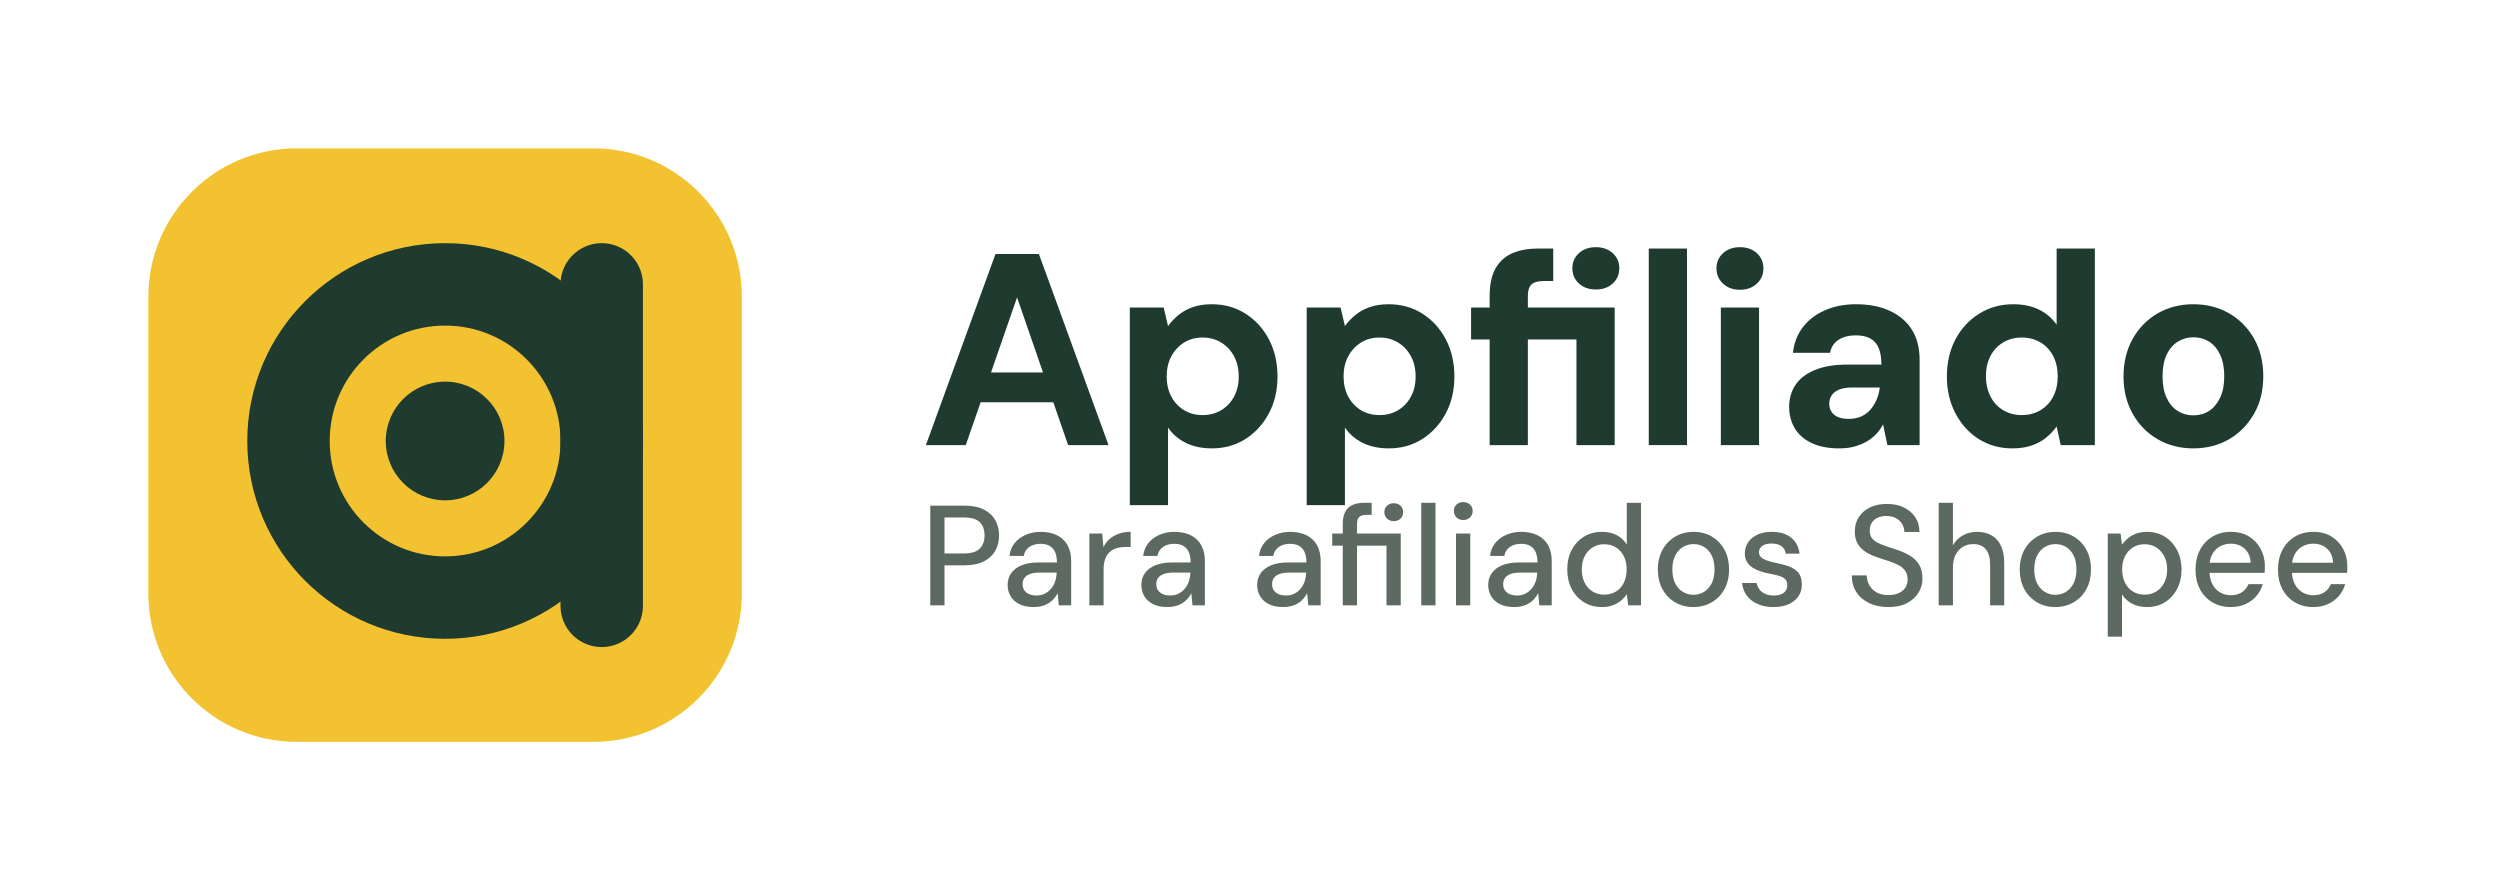
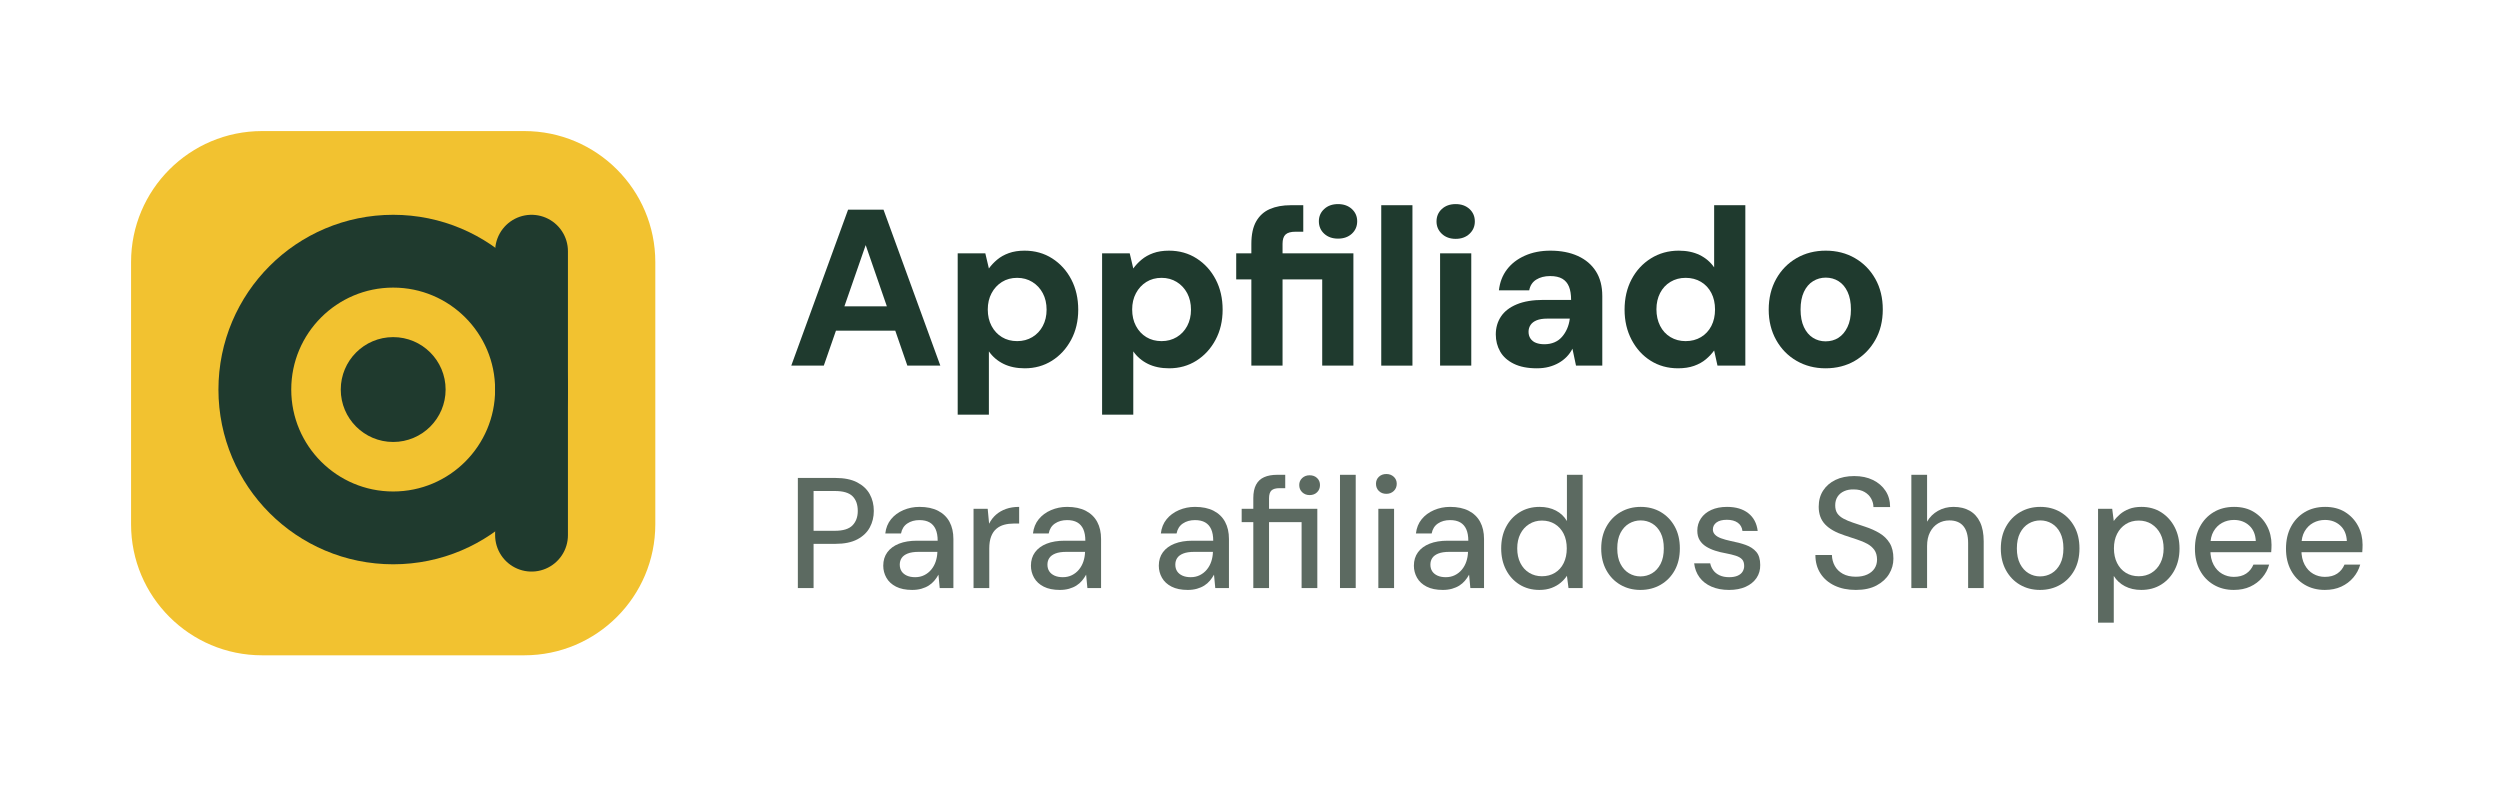
- <svg xmlns="http://www.w3.org/2000/svg" viewBox="0 0 674 240" width="674" height="240">
+ <svg xmlns="http://www.w3.org/2000/svg" viewBox="0 0 763 240" width="763" height="240">
  <defs />
  <rect x="40" y="40" width="160" height="160" rx="40.0" fill="#F2C230" />
  <g transform="translate(26.667 3.333) scale(4.44444)" fill="none" stroke="#1F3A2E" stroke-width="5" stroke-linecap="round">
    <circle cx="21" cy="26" r="9.5" />
    <path d="M30.5 16.5V36" />
    <circle cx="21" cy="26" r="3.6" fill="#1F3A2E" stroke="none" />
  </g>
  <g fill="#1F3A2E">
-     <path transform="translate(248.00 120.00) scale(0.0736 -0.0736)" d="M22 0 277 700H436L691 0H543L356 541L168 0ZM134 157 171 266H531L567 157Z" />
-     <path transform="translate(299.74 120.00) scale(0.0736 -0.0736)" d="M66 -220V504H190L206 436Q221 457 243.0 475.5Q265 494 295.5 505.0Q326 516 366 516Q436 516 490.5 481.0Q545 446 576.0 386.5Q607 327 607 251Q607 175 575.0 115.5Q543 56 489.0 22.0Q435 -12 367 -12Q312 -12 271.5 8.0Q231 28 206 64V-220ZM333 110Q371 110 401.0 128.0Q431 146 448.0 178.0Q465 210 465 251Q465 293 448.0 325.0Q431 357 401.0 375.5Q371 394 333 394Q294 394 264.5 375.5Q235 357 218.0 325.0Q201 293 201 252Q201 210 218.0 178.0Q235 146 264.5 128.0Q294 110 333 110Z" />
-     <path transform="translate(347.43 120.00) scale(0.0736 -0.0736)" d="M66 -220V504H190L206 436Q221 457 243.0 475.5Q265 494 295.5 505.0Q326 516 366 516Q436 516 490.5 481.0Q545 446 576.0 386.5Q607 327 607 251Q607 175 575.0 115.5Q543 56 489.0 22.0Q435 -12 367 -12Q312 -12 271.5 8.0Q231 28 206 64V-220ZM333 110Q371 110 401.0 128.0Q431 146 448.0 178.0Q465 210 465 251Q465 293 448.0 325.0Q431 357 401.0 375.5Q371 394 333 394Q294 394 264.5 375.5Q235 357 218.0 325.0Q201 293 201 252Q201 210 218.0 178.0Q235 146 264.5 128.0Q294 110 333 110Z" />
-     <path transform="translate(395.13 120.00) scale(0.0736 -0.0736)" d="M88 0V387H20V504H88V546Q88 610 110.0 648.0Q132 686 171.5 703.0Q211 720 265 720H321V601H286Q255 601 241.5 588.5Q228 576 228 547V504H546V0H406V387H228V0ZM477 570Q439 570 415.0 592.0Q391 614 391 648Q391 681 415.0 703.0Q439 725 477 725Q515 725 539.0 703.0Q563 681 563 648Q563 614 539.0 592.0Q515 570 477 570Z" />
-     <path transform="translate(439.65 120.00) scale(0.0736 -0.0736)" d="M66 0V720H206V0Z" />
-     <path transform="translate(458.86 120.00) scale(0.0736 -0.0736)" d="M69 0V504H209V0ZM139 569Q101 569 77.0 591.5Q53 614 53 647Q53 681 77.0 703.0Q101 725 139 725Q177 725 201.0 703.0Q225 681 225 647Q225 614 201.0 591.5Q177 569 139 569Z" />
-     <path transform="translate(478.52 120.00) scale(0.0736 -0.0736)" d="M236 -12Q174 -12 132.5 8.5Q91 29 71.5 63.5Q52 98 52 140Q52 185 75.0 220.0Q98 255 146.0 275.0Q194 295 266 295H390Q390 331 380.5 354.5Q371 378 350.5 390.0Q330 402 296 402Q259 402 233.5 386.0Q208 370 202 338H66Q72 392 102.0 431.5Q132 471 182.5 493.5Q233 516 297 516Q368 516 420.5 492.0Q473 468 501.5 423.0Q530 378 530 312V0H412L396 76Q386 56 370.5 40.0Q355 24 335.0 12.5Q315 1 290.5 -5.5Q266 -12 236 -12ZM270 96Q295 96 315.0 104.5Q335 113 349.0 129.0Q363 145 372.0 165.5Q381 186 384 210V211H283Q254 211 235.5 203.5Q217 196 208.0 182.5Q199 169 199 152Q199 134 208.0 121.0Q217 108 233.0 102.0Q249 96 270 96Z" />
-     <path transform="translate(521.20 120.00) scale(0.0736 -0.0736)" d="M290 -12Q221 -12 167.0 22.0Q113 56 81.5 116.0Q50 176 50 251Q50 328 81.5 387.5Q113 447 168.5 481.5Q224 516 293 516Q347 516 387.0 496.5Q427 477 452 441V720H592V0H467L452 68Q437 47 415.0 28.5Q393 10 362.0 -1.0Q331 -12 290 -12ZM324 110Q363 110 393.0 128.0Q423 146 439.5 178.0Q456 210 456 252Q456 294 439.5 326.0Q423 358 393.0 376.0Q363 394 324 394Q286 394 256.0 376.0Q226 358 209.5 326.0Q193 294 193 253Q193 211 209.5 178.5Q226 146 256.0 128.0Q286 110 324 110Z" />
-     <path transform="translate(568.82 120.00) scale(0.0736 -0.0736)" d="M305 -12Q233 -12 175.0 21.5Q117 55 83.5 115.0Q50 175 50 251Q50 329 83.5 389.0Q117 449 175.0 482.5Q233 516 306 516Q379 516 437.0 482.5Q495 449 528.5 389.5Q562 330 562 252Q562 174 528.0 114.5Q494 55 436.5 21.5Q379 -12 305 -12ZM305 109Q338 109 363.0 125.0Q388 141 403.5 173.0Q419 205 419 252Q419 299 404.0 331.0Q389 363 363.5 379.0Q338 395 306 395Q275 395 249.0 379.0Q223 363 208.0 331.0Q193 299 193 252Q193 205 208.0 173.0Q223 141 248.5 125.0Q274 109 305 109Z" />
+     <path transform="translate(240.00 111.59) scale(0.068 -0.068)" d="M22 0 277 700H436L691 0H543L356 541L168 0ZM134 157 171 266H531L567 157Z" />
+     <path transform="translate(287.80 111.59) scale(0.068 -0.068)" d="M66 -220V504H190L206 436Q221 457 243.0 475.5Q265 494 295.5 505.0Q326 516 366 516Q436 516 490.5 481.0Q545 446 576.0 386.5Q607 327 607 251Q607 175 575.0 115.5Q543 56 489.0 22.0Q435 -12 367 -12Q312 -12 271.5 8.0Q231 28 206 64V-220ZM333 110Q371 110 401.0 128.0Q431 146 448.0 178.0Q465 210 465 251Q465 293 448.0 325.0Q431 357 401.0 375.5Q371 394 333 394Q294 394 264.5 375.5Q235 357 218.0 325.0Q201 293 201 252Q201 210 218.0 178.0Q235 146 264.5 128.0Q294 110 333 110Z" />
+     <path transform="translate(331.87 111.59) scale(0.068 -0.068)" d="M66 -220V504H190L206 436Q221 457 243.0 475.5Q265 494 295.5 505.0Q326 516 366 516Q436 516 490.5 481.0Q545 446 576.0 386.5Q607 327 607 251Q607 175 575.0 115.5Q543 56 489.0 22.0Q435 -12 367 -12Q312 -12 271.5 8.0Q231 28 206 64V-220ZM333 110Q371 110 401.0 128.0Q431 146 448.0 178.0Q465 210 465 251Q465 293 448.0 325.0Q431 357 401.0 375.5Q371 394 333 394Q294 394 264.5 375.5Q235 357 218.0 325.0Q201 293 201 252Q201 210 218.0 178.0Q235 146 264.5 128.0Q294 110 333 110Z" />
+     <path transform="translate(375.93 111.59) scale(0.068 -0.068)" d="M88 0V387H20V504H88V546Q88 610 110.0 648.0Q132 686 171.5 703.0Q211 720 265 720H321V601H286Q255 601 241.5 588.5Q228 576 228 547V504H546V0H406V387H228V0ZM477 570Q439 570 415.0 592.0Q391 614 391 648Q391 681 415.0 703.0Q439 725 477 725Q515 725 539.0 703.0Q563 681 563 648Q563 614 539.0 592.0Q515 570 477 570Z" />
+     <path transform="translate(417.07 111.59) scale(0.068 -0.068)" d="M66 0V720H206V0Z" />
+     <path transform="translate(434.82 111.59) scale(0.068 -0.068)" d="M69 0V504H209V0ZM139 569Q101 569 77.0 591.5Q53 614 53 647Q53 681 77.0 703.0Q101 725 139 725Q177 725 201.0 703.0Q225 681 225 647Q225 614 201.0 591.5Q177 569 139 569Z" />
+     <path transform="translate(452.98 111.59) scale(0.068 -0.068)" d="M236 -12Q174 -12 132.5 8.5Q91 29 71.5 63.5Q52 98 52 140Q52 185 75.0 220.0Q98 255 146.0 275.0Q194 295 266 295H390Q390 331 380.5 354.5Q371 378 350.5 390.0Q330 402 296 402Q259 402 233.5 386.0Q208 370 202 338H66Q72 392 102.0 431.5Q132 471 182.5 493.5Q233 516 297 516Q368 516 420.5 492.0Q473 468 501.5 423.0Q530 378 530 312V0H412L396 76Q386 56 370.5 40.0Q355 24 335.0 12.5Q315 1 290.5 -5.5Q266 -12 236 -12ZM270 96Q295 96 315.0 104.5Q335 113 349.0 129.0Q363 145 372.0 165.5Q381 186 384 210V211H283Q254 211 235.5 203.5Q217 196 208.0 182.5Q199 169 199 152Q199 134 208.0 121.0Q217 108 233.0 102.0Q249 96 270 96Z" />
+     <path transform="translate(492.42 111.59) scale(0.068 -0.068)" d="M290 -12Q221 -12 167.0 22.0Q113 56 81.5 116.0Q50 176 50 251Q50 328 81.5 387.5Q113 447 168.5 481.5Q224 516 293 516Q347 516 387.0 496.5Q427 477 452 441V720H592V0H467L452 68Q437 47 415.0 28.5Q393 10 362.0 -1.0Q331 -12 290 -12ZM324 110Q363 110 393.0 128.0Q423 146 439.5 178.0Q456 210 456 252Q456 294 439.5 326.0Q423 358 393.0 376.0Q363 394 324 394Q286 394 256.0 376.0Q226 358 209.5 326.0Q193 294 193 253Q193 211 209.5 178.5Q226 146 256.0 128.0Q286 110 324 110Z" />
+     <path transform="translate(536.41 111.59) scale(0.068 -0.068)" d="M305 -12Q233 -12 175.0 21.5Q117 55 83.5 115.0Q50 175 50 251Q50 329 83.5 389.0Q117 449 175.0 482.5Q233 516 306 516Q379 516 437.0 482.5Q495 449 528.5 389.5Q562 330 562 252Q562 174 528.0 114.5Q494 55 436.5 21.5Q379 -12 305 -12ZM305 109Q338 109 363.0 125.0Q388 141 403.5 173.0Q419 205 419 252Q419 299 404.0 331.0Q389 363 363.5 379.0Q338 395 306 395Q275 395 249.0 379.0Q223 363 208.0 331.0Q193 299 193 252Q193 205 208.0 173.0Q223 141 248.5 125.0Q274 109 305 109Z" />
  </g>
  <g fill="#5C6A61">
-     <path transform="translate(248.00 163.20) scale(0.0384 -0.0384)" d="M73 0V700H312Q396 700 450.0 672.0Q504 644 530.0 597.0Q556 550 556 490Q556 433 530.5 385.5Q505 338 451.0 309.5Q397 281 312 281H173V0ZM173 364H308Q387 364 420.5 398.5Q454 433 454 490Q454 551 420.5 584.0Q387 617 308 617H173Z" />
-     <path transform="translate(269.70 163.20) scale(0.0384 -0.0384)" d="M235 -12Q173 -12 132.0 9.0Q91 30 71.0 65.5Q51 101 51 142Q51 192 77.0 227.5Q103 263 151.0 282.0Q199 301 266 301H397Q397 345 384.0 374.0Q371 403 345.5 417.5Q320 432 281 432Q236 432 204.0 410.5Q172 389 164 347H64Q70 400 100.5 437.5Q131 475 179.0 495.5Q227 516 281 516Q352 516 400.0 491.0Q448 466 472.5 420.5Q497 375 497 312V0H410L402 85Q391 65 376.0 47.0Q361 29 340.5 16.0Q320 3 293.5 -4.5Q267 -12 235 -12ZM254 69Q286 69 312.0 82.0Q338 95 356.5 117.5Q375 140 384.5 168.5Q394 197 395 227V230H276Q233 230 206.5 219.5Q180 209 168.0 191.0Q156 173 156 149Q156 124 167.5 106.5Q179 89 201.0 79.0Q223 69 254 69Z" />
-     <path transform="translate(291.08 163.20) scale(0.0384 -0.0384)" d="M68 0V504H158L167 409Q184 443 211.0 466.5Q238 490 274.5 503.0Q311 516 358 516V410H322Q291 410 263.0 402.5Q235 395 213.5 377.0Q192 359 180.0 328.0Q168 297 168 251V0Z" />
-     <path transform="translate(305.75 163.20) scale(0.0384 -0.0384)" d="M235 -12Q173 -12 132.0 9.0Q91 30 71.0 65.5Q51 101 51 142Q51 192 77.0 227.5Q103 263 151.0 282.0Q199 301 266 301H397Q397 345 384.0 374.0Q371 403 345.5 417.5Q320 432 281 432Q236 432 204.0 410.5Q172 389 164 347H64Q70 400 100.5 437.5Q131 475 179.0 495.5Q227 516 281 516Q352 516 400.0 491.0Q448 466 472.5 420.5Q497 375 497 312V0H410L402 85Q391 65 376.0 47.0Q361 29 340.5 16.0Q320 3 293.5 -4.5Q267 -12 235 -12ZM254 69Q286 69 312.0 82.0Q338 95 356.5 117.5Q375 140 384.5 168.5Q394 197 395 227V230H276Q233 230 206.5 219.5Q180 209 168.0 191.0Q156 173 156 149Q156 124 167.5 106.5Q179 89 201.0 79.0Q223 69 254 69Z" />
-     <path transform="translate(336.97 163.20) scale(0.0384 -0.0384)" d="M235 -12Q173 -12 132.0 9.0Q91 30 71.0 65.5Q51 101 51 142Q51 192 77.0 227.5Q103 263 151.0 282.0Q199 301 266 301H397Q397 345 384.0 374.0Q371 403 345.5 417.5Q320 432 281 432Q236 432 204.0 410.5Q172 389 164 347H64Q70 400 100.5 437.5Q131 475 179.0 495.5Q227 516 281 516Q352 516 400.0 491.0Q448 466 472.5 420.5Q497 375 497 312V0H410L402 85Q391 65 376.0 47.0Q361 29 340.5 16.0Q320 3 293.5 -4.5Q267 -12 235 -12ZM254 69Q286 69 312.0 82.0Q338 95 356.5 117.5Q375 140 384.5 168.5Q394 197 395 227V230H276Q233 230 206.5 219.5Q180 209 168.0 191.0Q156 173 156 149Q156 124 167.5 106.5Q179 89 201.0 79.0Q223 69 254 69Z" />
-     <path transform="translate(358.36 163.20) scale(0.0384 -0.0384)" d="M95 0V419H21V504H95V572Q95 624 112.5 657.0Q130 690 164.0 705.0Q198 720 246 720H298V635H262Q226 635 210.5 620.5Q195 606 195 570V504H502V0H402V419H195V0ZM453 591Q425 591 406.0 609.0Q387 627 387 655Q387 682 406.0 699.5Q425 717 453 717Q482 717 500.5 699.5Q519 682 519 655Q519 627 500.5 609.0Q482 591 453 591Z" />
-     <path transform="translate(380.56 163.20) scale(0.0384 -0.0384)" d="M68 0V720H168V0Z" />
-     <path transform="translate(389.66 163.20) scale(0.0384 -0.0384)" d="M75 0V504H175V0ZM126 599Q97 599 78.5 617.0Q60 635 60 663Q60 690 78.5 707.5Q97 725 126 725Q154 725 173.0 707.5Q192 690 192 663Q192 635 173.0 617.0Q154 599 126 599Z" />
-     <path transform="translate(399.26 163.20) scale(0.0384 -0.0384)" d="M235 -12Q173 -12 132.0 9.0Q91 30 71.0 65.5Q51 101 51 142Q51 192 77.0 227.5Q103 263 151.0 282.0Q199 301 266 301H397Q397 345 384.0 374.0Q371 403 345.5 417.5Q320 432 281 432Q236 432 204.0 410.5Q172 389 164 347H64Q70 400 100.5 437.5Q131 475 179.0 495.5Q227 516 281 516Q352 516 400.0 491.0Q448 466 472.5 420.5Q497 375 497 312V0H410L402 85Q391 65 376.0 47.0Q361 29 340.5 16.0Q320 3 293.5 -4.5Q267 -12 235 -12ZM254 69Q286 69 312.0 82.0Q338 95 356.5 117.5Q375 140 384.5 168.5Q394 197 395 227V230H276Q233 230 206.5 219.5Q180 209 168.0 191.0Q156 173 156 149Q156 124 167.5 106.5Q179 89 201.0 79.0Q223 69 254 69Z" />
-     <path transform="translate(420.65 163.20) scale(0.0384 -0.0384)" d="M292 -12Q220 -12 165.0 22.5Q110 57 79.5 116.5Q49 176 49 252Q49 329 79.5 388.0Q110 447 165.5 481.5Q221 516 293 516Q352 516 397.0 492.5Q442 469 467 426V720H567V0H477L467 78Q452 55 428.0 34.5Q404 14 370.0 1.0Q336 -12 292 -12ZM308 75Q355 75 391.0 97.0Q427 119 446.5 159.0Q466 199 466 252Q466 305 446.5 344.5Q427 384 391.0 406.5Q355 429 308 429Q263 429 227.0 406.5Q191 384 171.0 344.5Q151 305 151 252Q151 199 171.0 159.0Q191 119 227.0 97.0Q263 75 308 75Z" />
-     <path transform="translate(445.07 163.20) scale(0.0384 -0.0384)" d="M298 -12Q227 -12 170.5 21.0Q114 54 81.5 113.5Q49 173 49 251Q49 331 82.0 390.5Q115 450 172.0 483.0Q229 516 300 516Q372 516 428.0 483.0Q484 450 516.5 391.0Q549 332 549 252Q549 172 516.5 113.0Q484 54 427.0 21.0Q370 -12 298 -12ZM298 74Q339 74 372.5 94.0Q406 114 426.5 153.5Q447 193 447 252Q447 311 427.0 350.5Q407 390 373.5 410.0Q340 430 300 430Q260 430 226.0 410.0Q192 390 171.5 350.5Q151 311 151 252Q151 193 171.5 153.5Q192 114 225.5 94.0Q259 74 298 74Z" />
-     <path transform="translate(468.07 163.20) scale(0.0384 -0.0384)" d="M263 -12Q199 -12 151.0 9.0Q103 30 75.0 68.0Q47 106 41 157H143Q148 133 162.5 113.0Q177 93 202.5 81.0Q228 69 263 69Q296 69 317.5 78.5Q339 88 349.0 104.5Q359 121 359 140Q359 168 345.5 182.5Q332 197 305.5 205.5Q279 214 242 221Q207 227 174.5 237.5Q142 248 116.5 264.0Q91 280 76.0 304.5Q61 329 61 365Q61 408 84.0 442.5Q107 477 149.5 496.5Q192 516 250 516Q334 516 385.0 476.0Q436 436 445 363H348Q344 397 318.0 415.5Q292 434 249 434Q206 434 183.0 417.0Q160 400 160 372Q160 354 173.0 340.0Q186 326 211.5 316.5Q237 307 274 299Q327 289 369.0 274.0Q411 259 436.0 230.0Q461 201 461 147Q462 100 437.5 64.0Q413 28 368.5 8.0Q324 -12 263 -12Z" />
-     <path transform="translate(497.52 163.20) scale(0.0384 -0.0384)" d="M302 -12Q225 -12 167.0 15.5Q109 43 77.0 93.0Q45 143 45 210H150Q151 172 168.5 140.5Q186 109 219.5 90.5Q253 72 302 72Q344 72 374.5 86.0Q405 100 421.0 124.5Q437 149 437 181Q437 218 420.0 242.0Q403 266 374.5 281.5Q346 297 308.5 309.0Q271 321 230 335Q147 362 106.5 405.0Q66 448 66 517Q66 576 94.0 619.5Q122 663 172.5 687.5Q223 712 292 712Q360 712 411.0 687.0Q462 662 491.0 618.0Q520 574 520 515H414Q414 542 400.0 568.0Q386 594 358.0 610.5Q330 627 289 627Q255 628 228.0 616.0Q201 604 186.0 581.0Q171 558 171 526Q171 494 184.5 474.5Q198 455 224.0 441.0Q250 427 284.5 415.5Q319 404 361 390Q413 373 453.5 348.5Q494 324 517.5 285.5Q541 247 541 187Q541 135 514.0 90.0Q487 45 434.0 16.5Q381 -12 302 -12Z" />
-     <path transform="translate(520.06 163.20) scale(0.0384 -0.0384)" d="M68 0V720H168V422Q193 466 237.5 491.0Q282 516 336 516Q396 516 439.0 491.5Q482 467 505.0 418.5Q528 370 528 297V0H429V286Q429 357 399.0 393.5Q369 430 310 430Q270 430 238.0 411.0Q206 392 187.0 355.5Q168 319 168 267V0Z" />
-     <path transform="translate(542.64 163.20) scale(0.0384 -0.0384)" d="M298 -12Q227 -12 170.5 21.0Q114 54 81.5 113.5Q49 173 49 251Q49 331 82.0 390.5Q115 450 172.0 483.0Q229 516 300 516Q372 516 428.0 483.0Q484 450 516.5 391.0Q549 332 549 252Q549 172 516.5 113.0Q484 54 427.0 21.0Q370 -12 298 -12ZM298 74Q339 74 372.5 94.0Q406 114 426.5 153.5Q447 193 447 252Q447 311 427.0 350.5Q407 390 373.5 410.0Q340 430 300 430Q260 430 226.0 410.0Q192 390 171.5 350.5Q151 311 151 252Q151 193 171.5 153.5Q192 114 225.5 94.0Q259 74 298 74Z" />
-     <path transform="translate(565.64 163.20) scale(0.0384 -0.0384)" d="M68 -220V504H158L168 426Q184 449 208.0 469.5Q232 490 265.5 503.0Q299 516 344 516Q416 516 470.5 481.0Q525 446 555.5 386.5Q586 327 586 251Q586 175 555.0 115.5Q524 56 469.5 22.0Q415 -12 343 -12Q284 -12 239.0 11.5Q194 35 168 77V-220ZM327 75Q373 75 408.5 97.0Q444 119 464.5 159.0Q485 199 485 252Q485 305 464.5 344.5Q444 384 408.5 406.5Q373 429 327 429Q280 429 244.5 406.5Q209 384 189.0 344.5Q169 305 169 252Q169 199 189.0 159.0Q209 119 244.5 97.0Q280 75 327 75Z" />
-     <path transform="translate(590.03 163.20) scale(0.0384 -0.0384)" d="M296 -12Q224 -12 168.0 21.0Q112 54 80.5 113.0Q49 172 49 250Q49 330 80.5 389.5Q112 449 168.0 482.5Q224 516 298 516Q372 516 425.0 483.0Q478 450 507.0 395.5Q536 341 536 275Q536 265 535.5 253.5Q535 242 534 228H122V299H436Q433 362 394.0 397.5Q355 433 297 433Q256 433 222.0 414.5Q188 396 167.5 360.5Q147 325 147 271V243Q147 187 167.5 148.5Q188 110 222.0 90.5Q256 71 296 71Q344 71 375.0 92.0Q406 113 421 149H521Q508 103 477.0 66.5Q446 30 400.5 9.0Q355 -12 296 -12Z" />
-     <path transform="translate(612.26 163.20) scale(0.0384 -0.0384)" d="M296 -12Q224 -12 168.0 21.0Q112 54 80.5 113.0Q49 172 49 250Q49 330 80.5 389.5Q112 449 168.0 482.5Q224 516 298 516Q372 516 425.0 483.0Q478 450 507.0 395.5Q536 341 536 275Q536 265 535.5 253.5Q535 242 534 228H122V299H436Q433 362 394.0 397.5Q355 433 297 433Q256 433 222.0 414.5Q188 396 167.5 360.5Q147 325 147 271V243Q147 187 167.5 148.5Q188 110 222.0 90.5Q256 71 296 71Q344 71 375.0 92.0Q406 113 421 149H521Q508 103 477.0 66.5Q446 30 400.5 9.0Q355 -12 296 -12Z" />
+     <path transform="translate(240.00 179.47) scale(0.048 -0.048)" d="M73 0V700H312Q396 700 450.0 672.0Q504 644 530.0 597.0Q556 550 556 490Q556 433 530.5 385.5Q505 338 451.0 309.5Q397 281 312 281H173V0ZM173 364H308Q387 364 420.5 398.5Q454 433 454 490Q454 551 420.5 584.0Q387 617 308 617H173Z" />
+     <path transform="translate(267.12 179.47) scale(0.048 -0.048)" d="M235 -12Q173 -12 132.0 9.0Q91 30 71.0 65.5Q51 101 51 142Q51 192 77.0 227.5Q103 263 151.0 282.0Q199 301 266 301H397Q397 345 384.0 374.0Q371 403 345.5 417.5Q320 432 281 432Q236 432 204.0 410.5Q172 389 164 347H64Q70 400 100.5 437.5Q131 475 179.0 495.5Q227 516 281 516Q352 516 400.0 491.0Q448 466 472.5 420.5Q497 375 497 312V0H410L402 85Q391 65 376.0 47.0Q361 29 340.5 16.0Q320 3 293.5 -4.5Q267 -12 235 -12ZM254 69Q286 69 312.0 82.0Q338 95 356.5 117.5Q375 140 384.5 168.5Q394 197 395 227V230H276Q233 230 206.5 219.5Q180 209 168.0 191.0Q156 173 156 149Q156 124 167.5 106.5Q179 89 201.0 79.0Q223 69 254 69Z" />
+     <path transform="translate(293.86 179.47) scale(0.048 -0.048)" d="M68 0V504H158L167 409Q184 443 211.0 466.5Q238 490 274.5 503.0Q311 516 358 516V410H322Q291 410 263.0 402.5Q235 395 213.5 377.0Q192 359 180.0 328.0Q168 297 168 251V0Z" />
+     <path transform="translate(312.19 179.47) scale(0.048 -0.048)" d="M235 -12Q173 -12 132.0 9.0Q91 30 71.0 65.5Q51 101 51 142Q51 192 77.0 227.5Q103 263 151.0 282.0Q199 301 266 301H397Q397 345 384.0 374.0Q371 403 345.5 417.5Q320 432 281 432Q236 432 204.0 410.5Q172 389 164 347H64Q70 400 100.5 437.5Q131 475 179.0 495.5Q227 516 281 516Q352 516 400.0 491.0Q448 466 472.5 420.5Q497 375 497 312V0H410L402 85Q391 65 376.0 47.0Q361 29 340.5 16.0Q320 3 293.5 -4.5Q267 -12 235 -12ZM254 69Q286 69 312.0 82.0Q338 95 356.5 117.5Q375 140 384.5 168.5Q394 197 395 227V230H276Q233 230 206.5 219.5Q180 209 168.0 191.0Q156 173 156 149Q156 124 167.5 106.5Q179 89 201.0 79.0Q223 69 254 69Z" />
+     <path transform="translate(351.22 179.47) scale(0.048 -0.048)" d="M235 -12Q173 -12 132.0 9.0Q91 30 71.0 65.5Q51 101 51 142Q51 192 77.0 227.5Q103 263 151.0 282.0Q199 301 266 301H397Q397 345 384.0 374.0Q371 403 345.5 417.5Q320 432 281 432Q236 432 204.0 410.5Q172 389 164 347H64Q70 400 100.5 437.5Q131 475 179.0 495.5Q227 516 281 516Q352 516 400.0 491.0Q448 466 472.5 420.5Q497 375 497 312V0H410L402 85Q391 65 376.0 47.0Q361 29 340.5 16.0Q320 3 293.5 -4.5Q267 -12 235 -12ZM254 69Q286 69 312.0 82.0Q338 95 356.5 117.5Q375 140 384.5 168.5Q394 197 395 227V230H276Q233 230 206.5 219.5Q180 209 168.0 191.0Q156 173 156 149Q156 124 167.5 106.5Q179 89 201.0 79.0Q223 69 254 69Z" />
+     <path transform="translate(377.95 179.47) scale(0.048 -0.048)" d="M95 0V419H21V504H95V572Q95 624 112.5 657.0Q130 690 164.0 705.0Q198 720 246 720H298V635H262Q226 635 210.5 620.5Q195 606 195 570V504H502V0H402V419H195V0ZM453 591Q425 591 406.0 609.0Q387 627 387 655Q387 682 406.0 699.5Q425 717 453 717Q482 717 500.5 699.5Q519 682 519 655Q519 627 500.5 609.0Q482 591 453 591Z" />
+     <path transform="translate(405.70 179.47) scale(0.048 -0.048)" d="M68 0V720H168V0Z" />
+     <path transform="translate(417.07 179.47) scale(0.048 -0.048)" d="M75 0V504H175V0ZM126 599Q97 599 78.5 617.0Q60 635 60 663Q60 690 78.5 707.5Q97 725 126 725Q154 725 173.0 707.5Q192 690 192 663Q192 635 173.0 617.0Q154 599 126 599Z" />
+     <path transform="translate(429.07 179.47) scale(0.048 -0.048)" d="M235 -12Q173 -12 132.0 9.0Q91 30 71.0 65.5Q51 101 51 142Q51 192 77.0 227.5Q103 263 151.0 282.0Q199 301 266 301H397Q397 345 384.0 374.0Q371 403 345.5 417.5Q320 432 281 432Q236 432 204.0 410.5Q172 389 164 347H64Q70 400 100.5 437.5Q131 475 179.0 495.5Q227 516 281 516Q352 516 400.0 491.0Q448 466 472.5 420.5Q497 375 497 312V0H410L402 85Q391 65 376.0 47.0Q361 29 340.5 16.0Q320 3 293.5 -4.5Q267 -12 235 -12ZM254 69Q286 69 312.0 82.0Q338 95 356.5 117.5Q375 140 384.5 168.5Q394 197 395 227V230H276Q233 230 206.5 219.5Q180 209 168.0 191.0Q156 173 156 149Q156 124 167.5 106.5Q179 89 201.0 79.0Q223 69 254 69Z" />
+     <path transform="translate(455.81 179.47) scale(0.048 -0.048)" d="M292 -12Q220 -12 165.0 22.5Q110 57 79.5 116.5Q49 176 49 252Q49 329 79.5 388.0Q110 447 165.5 481.5Q221 516 293 516Q352 516 397.0 492.5Q442 469 467 426V720H567V0H477L467 78Q452 55 428.0 34.5Q404 14 370.0 1.0Q336 -12 292 -12ZM308 75Q355 75 391.0 97.0Q427 119 446.5 159.0Q466 199 466 252Q466 305 446.5 344.5Q427 384 391.0 406.5Q355 429 308 429Q263 429 227.0 406.5Q191 384 171.0 344.5Q151 305 151 252Q151 199 171.0 159.0Q191 119 227.0 97.0Q263 75 308 75Z" />
+     <path transform="translate(486.34 179.47) scale(0.048 -0.048)" d="M298 -12Q227 -12 170.5 21.0Q114 54 81.5 113.5Q49 173 49 251Q49 331 82.0 390.5Q115 450 172.0 483.0Q229 516 300 516Q372 516 428.0 483.0Q484 450 516.5 391.0Q549 332 549 252Q549 172 516.5 113.0Q484 54 427.0 21.0Q370 -12 298 -12ZM298 74Q339 74 372.5 94.0Q406 114 426.5 153.5Q447 193 447 252Q447 311 427.0 350.5Q407 390 373.5 410.0Q340 430 300 430Q260 430 226.0 410.0Q192 390 171.5 350.5Q151 311 151 252Q151 193 171.5 153.5Q192 114 225.5 94.0Q259 74 298 74Z" />
+     <path transform="translate(515.09 179.47) scale(0.048 -0.048)" d="M263 -12Q199 -12 151.0 9.0Q103 30 75.0 68.0Q47 106 41 157H143Q148 133 162.5 113.0Q177 93 202.5 81.0Q228 69 263 69Q296 69 317.5 78.5Q339 88 349.0 104.5Q359 121 359 140Q359 168 345.5 182.5Q332 197 305.5 205.5Q279 214 242 221Q207 227 174.5 237.5Q142 248 116.5 264.0Q91 280 76.0 304.5Q61 329 61 365Q61 408 84.0 442.5Q107 477 149.5 496.5Q192 516 250 516Q334 516 385.0 476.0Q436 436 445 363H348Q344 397 318.0 415.5Q292 434 249 434Q206 434 183.0 417.0Q160 400 160 372Q160 354 173.0 340.0Q186 326 211.5 316.5Q237 307 274 299Q327 289 369.0 274.0Q411 259 436.0 230.0Q461 201 461 147Q462 100 437.5 64.0Q413 28 368.5 8.0Q324 -12 263 -12Z" />
+     <path transform="translate(551.90 179.47) scale(0.048 -0.048)" d="M302 -12Q225 -12 167.0 15.5Q109 43 77.0 93.0Q45 143 45 210H150Q151 172 168.5 140.5Q186 109 219.5 90.5Q253 72 302 72Q344 72 374.5 86.0Q405 100 421.0 124.5Q437 149 437 181Q437 218 420.0 242.0Q403 266 374.5 281.5Q346 297 308.5 309.0Q271 321 230 335Q147 362 106.5 405.0Q66 448 66 517Q66 576 94.0 619.5Q122 663 172.5 687.5Q223 712 292 712Q360 712 411.0 687.0Q462 662 491.0 618.0Q520 574 520 515H414Q414 542 400.0 568.0Q386 594 358.0 610.5Q330 627 289 627Q255 628 228.0 616.0Q201 604 186.0 581.0Q171 558 171 526Q171 494 184.5 474.5Q198 455 224.0 441.0Q250 427 284.5 415.5Q319 404 361 390Q413 373 453.5 348.5Q494 324 517.5 285.5Q541 247 541 187Q541 135 514.0 90.0Q487 45 434.0 16.5Q381 -12 302 -12Z" />
+     <path transform="translate(580.08 179.47) scale(0.048 -0.048)" d="M68 0V720H168V422Q193 466 237.5 491.0Q282 516 336 516Q396 516 439.0 491.5Q482 467 505.0 418.5Q528 370 528 297V0H429V286Q429 357 399.0 393.5Q369 430 310 430Q270 430 238.0 411.0Q206 392 187.0 355.5Q168 319 168 267V0Z" />
+     <path transform="translate(608.30 179.47) scale(0.048 -0.048)" d="M298 -12Q227 -12 170.5 21.0Q114 54 81.5 113.5Q49 173 49 251Q49 331 82.0 390.5Q115 450 172.0 483.0Q229 516 300 516Q372 516 428.0 483.0Q484 450 516.5 391.0Q549 332 549 252Q549 172 516.5 113.0Q484 54 427.0 21.0Q370 -12 298 -12ZM298 74Q339 74 372.5 94.0Q406 114 426.5 153.5Q447 193 447 252Q447 311 427.0 350.5Q407 390 373.5 410.0Q340 430 300 430Q260 430 226.0 410.0Q192 390 171.5 350.5Q151 311 151 252Q151 193 171.5 153.5Q192 114 225.5 94.0Q259 74 298 74Z" />
+     <path transform="translate(637.06 179.47) scale(0.048 -0.048)" d="M68 -220V504H158L168 426Q184 449 208.0 469.5Q232 490 265.5 503.0Q299 516 344 516Q416 516 470.5 481.0Q525 446 555.5 386.5Q586 327 586 251Q586 175 555.0 115.5Q524 56 469.5 22.0Q415 -12 343 -12Q284 -12 239.0 11.5Q194 35 168 77V-220ZM327 75Q373 75 408.5 97.0Q444 119 464.5 159.0Q485 199 485 252Q485 305 464.5 344.5Q444 384 408.5 406.5Q373 429 327 429Q280 429 244.5 406.5Q209 384 189.0 344.5Q169 305 169 252Q169 199 189.0 159.0Q209 119 244.5 97.0Q280 75 327 75Z" />
+     <path transform="translate(667.54 179.47) scale(0.048 -0.048)" d="M296 -12Q224 -12 168.0 21.0Q112 54 80.5 113.0Q49 172 49 250Q49 330 80.5 389.5Q112 449 168.0 482.5Q224 516 298 516Q372 516 425.0 483.0Q478 450 507.0 395.5Q536 341 536 275Q536 265 535.5 253.5Q535 242 534 228H122V299H436Q433 362 394.0 397.5Q355 433 297 433Q256 433 222.0 414.5Q188 396 167.5 360.5Q147 325 147 271V243Q147 187 167.5 148.5Q188 110 222.0 90.5Q256 71 296 71Q344 71 375.0 92.0Q406 113 421 149H521Q508 103 477.0 66.5Q446 30 400.5 9.0Q355 -12 296 -12Z" />
+     <path transform="translate(695.33 179.47) scale(0.048 -0.048)" d="M296 -12Q224 -12 168.0 21.0Q112 54 80.5 113.0Q49 172 49 250Q49 330 80.5 389.5Q112 449 168.0 482.5Q224 516 298 516Q372 516 425.0 483.0Q478 450 507.0 395.5Q536 341 536 275Q536 265 535.5 253.5Q535 242 534 228H122V299H436Q433 362 394.0 397.5Q355 433 297 433Q256 433 222.0 414.5Q188 396 167.5 360.5Q147 325 147 271V243Q147 187 167.5 148.5Q188 110 222.0 90.5Q256 71 296 71Q344 71 375.0 92.0Q406 113 421 149H521Q508 103 477.0 66.5Q446 30 400.5 9.0Q355 -12 296 -12Z" />
  </g>
</svg>
